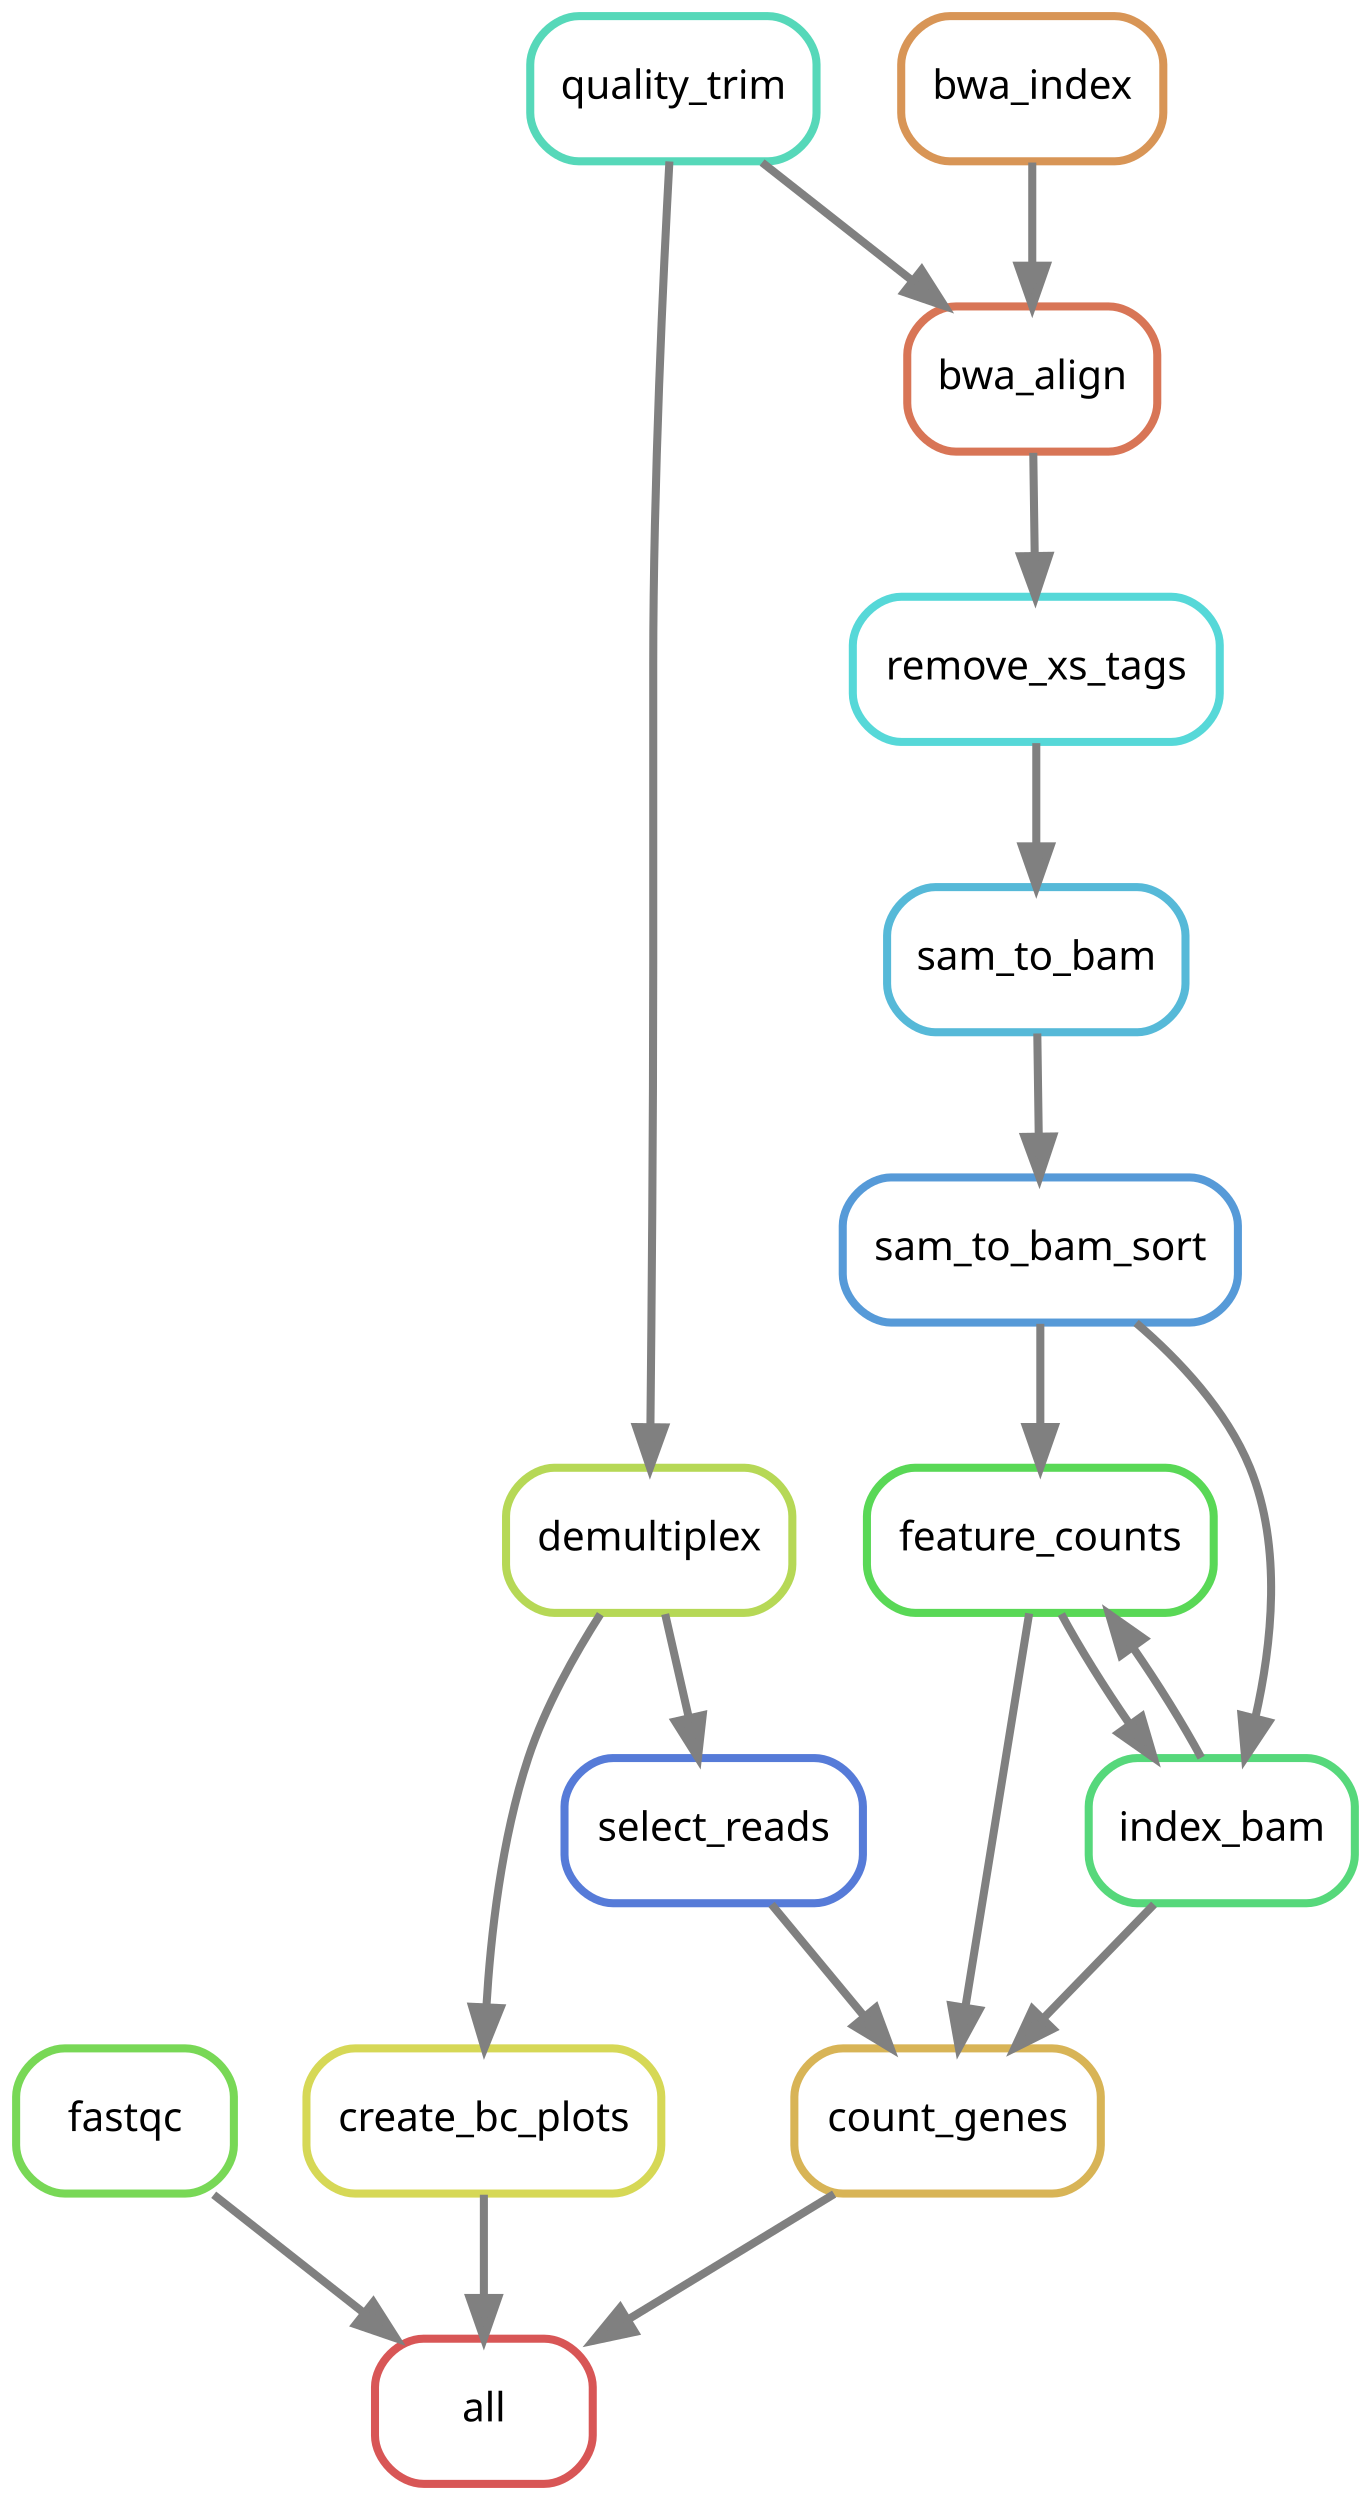
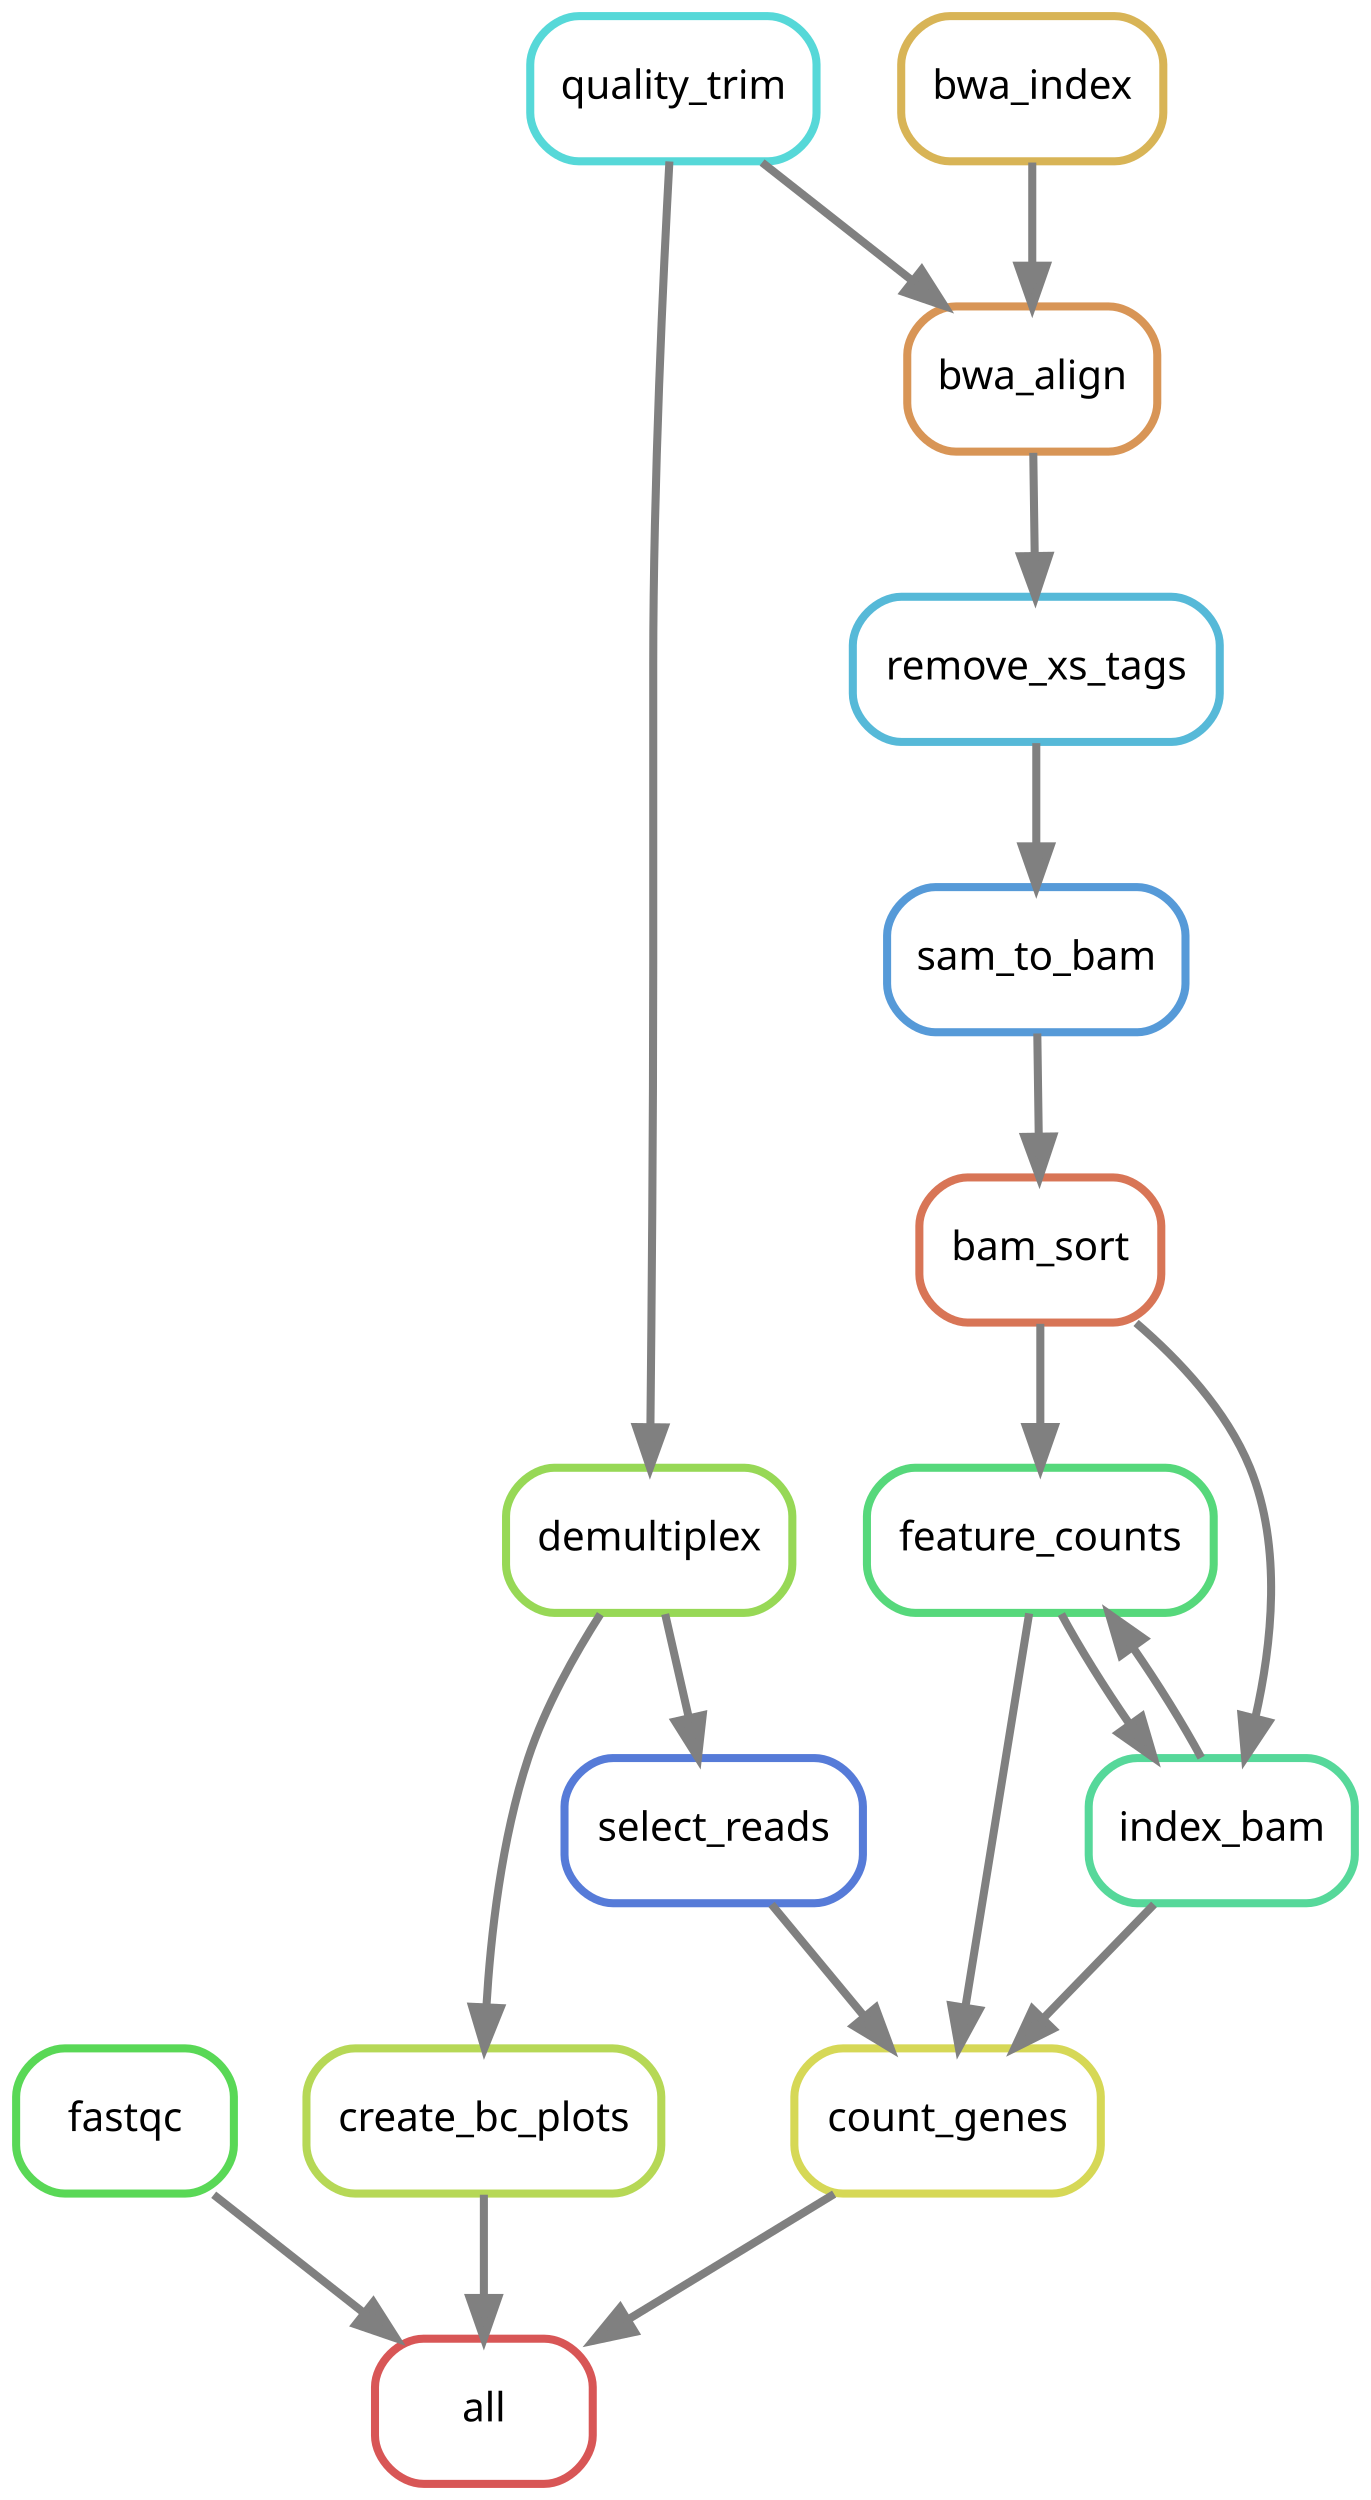
<svg xmlns="http://www.w3.org/2000/svg" width="340pt" height="620pt" viewBox="0.00 0.00 340.00 620.00">
  <g id="graph0" class="graph" transform="scale(1 1) rotate(0) translate(4 616)">
    <polygon fill="white" stroke="transparent" points="-4,4 -4,-616 336,-616 336,4 -4,4" />
    <g id="node1" class="node">
      <path fill="none" stroke="#d85656" stroke-width="2" d="M131,-36C131,-36 101,-36 101,-36 95,-36 89,-30 89,-24 89,-24 89,-12 89,-12 89,-6 95,0 101,0 101,0 131,0 131,0 137,0 143,-6 143,-12 143,-12 143,-24 143,-24 143,-30 137,-36 131,-36" />
      <text text-anchor="middle" x="116" y="-15.5" font-family="sans" font-size="10.00">all</text>
    </g>
    <g id="node2" class="node">
-       <path fill="none" stroke="#78d856" stroke-width="2" d="M42,-108C42,-108 12,-108 12,-108 6,-108 0,-102 0,-96 0,-96 0,-84 0,-84 0,-78 6,-72 12,-72 12,-72 42,-72 42,-72 48,-72 54,-78 54,-84 54,-84 54,-96 54,-96 54,-102 48,-108 42,-108" />
+       <path fill="none" stroke="#59d856" stroke-width="2" d="M42,-108C42,-108 12,-108 12,-108 6,-108 0,-102 0,-96 0,-96 0,-84 0,-84 0,-78 6,-72 12,-72 12,-72 42,-72 42,-72 48,-72 54,-78 54,-84 54,-84 54,-96 54,-96 54,-102 48,-108 42,-108" />
      <text text-anchor="middle" x="27" y="-87.5" font-family="sans" font-size="10.00">fastqc</text>
    </g>
    <g id="edge1" class="edge">
      <path fill="none" stroke="grey" stroke-width="2" d="M49,-71.7C60.21,-62.88 74,-52.03 86.15,-42.47" />
      <polygon fill="grey" stroke="grey" stroke-width="2" points="88.56,-45.04 94.25,-36.1 84.23,-39.54 88.56,-45.04" />
    </g>
    <g id="node3" class="node">
-       <path fill="none" stroke="#d6d856" stroke-width="2" d="M148,-108C148,-108 84,-108 84,-108 78,-108 72,-102 72,-96 72,-96 72,-84 72,-84 72,-78 78,-72 84,-72 84,-72 148,-72 148,-72 154,-72 160,-78 160,-84 160,-84 160,-96 160,-96 160,-102 154,-108 148,-108" />
+       <path fill="none" stroke="#b6d856" stroke-width="2" d="M148,-108C148,-108 84,-108 84,-108 78,-108 72,-102 72,-96 72,-96 72,-84 72,-84 72,-78 78,-72 84,-72 84,-72 148,-72 148,-72 154,-72 160,-78 160,-84 160,-84 160,-96 160,-96 160,-102 154,-108 148,-108" />
      <text text-anchor="middle" x="116" y="-87.5" font-family="sans" font-size="10.00">create_bc_plots</text>
    </g>
    <g id="edge3" class="edge">
      <path fill="none" stroke="grey" stroke-width="2" d="M116,-71.7C116,-63.98 116,-54.71 116,-46.11" />
      <polygon fill="grey" stroke="grey" stroke-width="2" points="119.5,-46.1 116,-36.1 112.5,-46.1 119.5,-46.1" />
    </g>
    <g id="node4" class="node">
-       <path fill="none" stroke="#b6d856" stroke-width="2" d="M180.5,-252C180.5,-252 133.5,-252 133.5,-252 127.5,-252 121.5,-246 121.5,-240 121.5,-240 121.5,-228 121.5,-228 121.5,-222 127.5,-216 133.5,-216 133.5,-216 180.5,-216 180.5,-216 186.5,-216 192.5,-222 192.5,-228 192.5,-228 192.5,-240 192.5,-240 192.5,-246 186.5,-252 180.5,-252" />
+       <path fill="none" stroke="#97d856" stroke-width="2" d="M180.5,-252C180.5,-252 133.5,-252 133.5,-252 127.5,-252 121.5,-246 121.5,-240 121.5,-240 121.5,-228 121.5,-228 121.5,-222 127.5,-216 133.5,-216 133.5,-216 180.5,-216 180.5,-216 186.5,-216 192.5,-222 192.5,-228 192.5,-228 192.5,-240 192.5,-240 192.5,-246 186.5,-252 180.5,-252" />
      <text text-anchor="middle" x="157" y="-231.5" font-family="sans" font-size="10.00">demultiplex</text>
    </g>
    <g id="edge4" class="edge">
      <path fill="none" stroke="grey" stroke-width="2" d="M144.88,-215.67C138.51,-205.69 131.18,-192.65 127,-180 120.38,-159.95 117.68,-136.17 116.62,-118.23" />
      <polygon fill="grey" stroke="grey" stroke-width="2" points="120.11,-117.99 116.15,-108.16 113.12,-118.31 120.11,-117.99" />
    </g>
    <g id="node14" class="node">
      <path fill="none" stroke="#567bd8" stroke-width="2" d="M198,-180C198,-180 148,-180 148,-180 142,-180 136,-174 136,-168 136,-168 136,-156 136,-156 136,-150 142,-144 148,-144 148,-144 198,-144 198,-144 204,-144 210,-150 210,-156 210,-156 210,-168 210,-168 210,-174 204,-180 198,-180" />
      <text text-anchor="middle" x="173" y="-159.5" font-family="sans" font-size="10.00">select_reads</text>
    </g>
    <g id="edge18" class="edge">
      <path fill="none" stroke="grey" stroke-width="2" d="M160.96,-215.7C162.72,-207.98 164.84,-198.71 166.8,-190.11" />
      <polygon fill="grey" stroke="grey" stroke-width="2" points="170.27,-190.63 169.09,-180.1 163.45,-189.07 170.27,-190.63" />
    </g>
    <g id="node5" class="node">
-       <path fill="none" stroke="#56d8b9" stroke-width="2" d="M186.5,-612C186.5,-612 139.5,-612 139.5,-612 133.5,-612 127.5,-606 127.5,-600 127.5,-600 127.5,-588 127.5,-588 127.5,-582 133.5,-576 139.5,-576 139.5,-576 186.5,-576 186.5,-576 192.5,-576 198.5,-582 198.5,-588 198.5,-588 198.5,-600 198.5,-600 198.5,-606 192.5,-612 186.5,-612" />
+       <path fill="none" stroke="#56d8d8" stroke-width="2" d="M186.5,-612C186.5,-612 139.5,-612 139.5,-612 133.5,-612 127.5,-606 127.5,-600 127.5,-600 127.5,-588 127.5,-588 127.5,-582 133.5,-576 139.5,-576 139.5,-576 186.5,-576 186.5,-576 192.5,-576 198.5,-582 198.5,-588 198.5,-588 198.5,-600 198.5,-600 198.5,-606 192.5,-612 186.5,-612" />
      <text text-anchor="middle" x="163" y="-591.5" font-family="sans" font-size="10.00">quality_trim</text>
    </g>
    <g id="edge5" class="edge">
      <path fill="none" stroke="grey" stroke-width="2" d="M162.01,-575.96C160.56,-549.31 158,-496.14 158,-451 158,-451 158,-451 158,-377 158,-337 157.6,-290.65 157.3,-262.08" />
      <polygon fill="grey" stroke="grey" stroke-width="2" points="160.8,-262.01 157.2,-252.05 153.8,-262.09 160.8,-262.01" />
    </g>
    <g id="node11" class="node">
-       <path fill="none" stroke="#d87556" stroke-width="2" d="M271,-540C271,-540 233,-540 233,-540 227,-540 221,-534 221,-528 221,-528 221,-516 221,-516 221,-510 227,-504 233,-504 233,-504 271,-504 271,-504 277,-504 283,-510 283,-516 283,-516 283,-528 283,-528 283,-534 277,-540 271,-540" />
+       <path fill="none" stroke="#d89556" stroke-width="2" d="M271,-540C271,-540 233,-540 233,-540 227,-540 221,-534 221,-528 221,-528 221,-516 221,-516 221,-510 227,-504 233,-504 233,-504 271,-504 271,-504 277,-504 283,-510 283,-516 283,-516 283,-528 283,-528 283,-534 277,-540 271,-540" />
      <text text-anchor="middle" x="252" y="-519.5" font-family="sans" font-size="10.00">bwa_align</text>
    </g>
-     <g id="edge14" class="edge">
+     <g id="edge15" class="edge">
      <path fill="none" stroke="grey" stroke-width="2" d="M185,-575.7C196.21,-566.88 210,-556.03 222.15,-546.47" />
      <polygon fill="grey" stroke="grey" stroke-width="2" points="224.56,-549.04 230.25,-540.1 220.23,-543.54 224.56,-549.04" />
    </g>
    <g id="node6" class="node">
-       <path fill="none" stroke="#d8b456" stroke-width="2" d="M257,-108C257,-108 205,-108 205,-108 199,-108 193,-102 193,-96 193,-96 193,-84 193,-84 193,-78 199,-72 205,-72 205,-72 257,-72 257,-72 263,-72 269,-78 269,-84 269,-84 269,-96 269,-96 269,-102 263,-108 257,-108" />
+       <path fill="none" stroke="#d6d856" stroke-width="2" d="M257,-108C257,-108 205,-108 205,-108 199,-108 193,-102 193,-96 193,-96 193,-84 193,-84 193,-78 199,-72 205,-72 205,-72 257,-72 257,-72 263,-72 269,-78 269,-84 269,-84 269,-96 269,-96 269,-102 263,-108 257,-108" />
      <text text-anchor="middle" x="231" y="-87.5" font-family="sans" font-size="10.00">count_genes</text>
    </g>
    <g id="edge2" class="edge">
      <path fill="none" stroke="grey" stroke-width="2" d="M202.87,-71.88C187.49,-62.52 168.29,-50.83 151.86,-40.83" />
      <polygon fill="grey" stroke="grey" stroke-width="2" points="153.41,-37.67 143.05,-35.47 149.77,-43.65 153.41,-37.67" />
    </g>
    <g id="node7" class="node">
-       <path fill="none" stroke="#59d856" stroke-width="2" d="M285,-252C285,-252 223,-252 223,-252 217,-252 211,-246 211,-240 211,-240 211,-228 211,-228 211,-222 217,-216 223,-216 223,-216 285,-216 285,-216 291,-216 297,-222 297,-228 297,-228 297,-240 297,-240 297,-246 291,-252 285,-252" />
+       <path fill="none" stroke="#56d87b" stroke-width="2" d="M285,-252C285,-252 223,-252 223,-252 217,-252 211,-246 211,-240 211,-240 211,-228 211,-228 211,-222 217,-216 223,-216 223,-216 285,-216 285,-216 291,-216 297,-222 297,-228 297,-228 297,-240 297,-240 297,-246 291,-252 285,-252" />
      <text text-anchor="middle" x="254" y="-231.5" font-family="sans" font-size="10.00">feature_counts</text>
    </g>
-     <g id="edge7" class="edge">
+     <g id="edge6" class="edge">
      <path fill="none" stroke="grey" stroke-width="2" d="M251.23,-215.87C247.31,-191.67 240.1,-147.21 235.44,-118.39" />
      <polygon fill="grey" stroke="grey" stroke-width="2" points="238.84,-117.5 233.78,-108.19 231.93,-118.62 238.84,-117.5" />
    </g>
    <g id="node13" class="node">
-       <path fill="none" stroke="#56d87b" stroke-width="2" d="M320,-180C320,-180 278,-180 278,-180 272,-180 266,-174 266,-168 266,-168 266,-156 266,-156 266,-150 272,-144 278,-144 278,-144 320,-144 320,-144 326,-144 332,-150 332,-156 332,-156 332,-168 332,-168 332,-174 326,-180 320,-180" />
+       <path fill="none" stroke="#56d89a" stroke-width="2" d="M320,-180C320,-180 278,-180 278,-180 272,-180 266,-174 266,-168 266,-168 266,-156 266,-156 266,-150 272,-144 278,-144 278,-144 320,-144 320,-144 326,-144 332,-150 332,-156 332,-156 332,-168 332,-168 332,-174 326,-180 320,-180" />
      <text text-anchor="middle" x="299" y="-159.5" font-family="sans" font-size="10.00">index_bam</text>
    </g>
    <g id="edge17" class="edge">
      <path fill="none" stroke="grey" stroke-width="2" d="M259.21,-215.7C263.65,-207.47 269.87,-197.48 276.14,-188.42" />
      <polygon fill="grey" stroke="grey" stroke-width="2" points="279.12,-190.27 282.11,-180.1 273.43,-186.19 279.12,-190.27" />
    </g>
    <g id="node8" class="node">
-       <path fill="none" stroke="#569ad8" stroke-width="2" d="M291,-324C291,-324 217,-324 217,-324 211,-324 205,-318 205,-312 205,-312 205,-300 205,-300 205,-294 211,-288 217,-288 217,-288 291,-288 291,-288 297,-288 303,-294 303,-300 303,-300 303,-312 303,-312 303,-318 297,-324 291,-324" />
-       <text text-anchor="middle" x="254" y="-303.5" font-family="sans" font-size="10.00">sam_to_bam_sort</text>
+       <path fill="none" stroke="#d87556" stroke-width="2" d="M272,-324C272,-324 236,-324 236,-324 230,-324 224,-318 224,-312 224,-312 224,-300 224,-300 224,-294 230,-288 236,-288 236,-288 272,-288 272,-288 278,-288 284,-294 284,-300 284,-300 284,-312 284,-312 284,-318 278,-324 272,-324" />
+       <text text-anchor="middle" x="254" y="-303.5" font-family="sans" font-size="10.00">bam_sort</text>
    </g>
    <g id="edge9" class="edge">
      <path fill="none" stroke="grey" stroke-width="2" d="M254,-287.7C254,-279.98 254,-270.71 254,-262.11" />
      <polygon fill="grey" stroke="grey" stroke-width="2" points="257.5,-262.1 254,-252.1 250.5,-262.1 257.5,-262.1" />
    </g>
    <g id="edge16" class="edge">
      <path fill="none" stroke="grey" stroke-width="2" d="M277.75,-287.91C288.55,-278.65 300.2,-266.2 306,-252 314.04,-232.33 311.46,-208.2 307.33,-190.04" />
      <polygon fill="grey" stroke="grey" stroke-width="2" points="310.66,-188.92 304.79,-180.1 303.88,-190.66 310.66,-188.92" />
    </g>
    <g id="node9" class="node">
-       <path fill="none" stroke="#56b9d8" stroke-width="2" d="M278,-396C278,-396 228,-396 228,-396 222,-396 216,-390 216,-384 216,-384 216,-372 216,-372 216,-366 222,-360 228,-360 228,-360 278,-360 278,-360 284,-360 290,-366 290,-372 290,-372 290,-384 290,-384 290,-390 284,-396 278,-396" />
+       <path fill="none" stroke="#569ad8" stroke-width="2" d="M278,-396C278,-396 228,-396 228,-396 222,-396 216,-390 216,-384 216,-384 216,-372 216,-372 216,-366 222,-360 228,-360 228,-360 278,-360 278,-360 284,-360 290,-366 290,-372 290,-372 290,-384 290,-384 290,-390 284,-396 278,-396" />
      <text text-anchor="middle" x="253" y="-375.5" font-family="sans" font-size="10.00">sam_to_bam</text>
    </g>
    <g id="edge11" class="edge">
      <path fill="none" stroke="grey" stroke-width="2" d="M253.25,-359.7C253.36,-351.98 253.49,-342.71 253.61,-334.11" />
      <polygon fill="grey" stroke="grey" stroke-width="2" points="257.11,-334.15 253.76,-324.1 250.11,-334.05 257.11,-334.15" />
    </g>
    <g id="node10" class="node">
-       <path fill="none" stroke="#56d8d8" stroke-width="2" d="M286.5,-468C286.5,-468 219.5,-468 219.5,-468 213.5,-468 207.5,-462 207.5,-456 207.5,-456 207.5,-444 207.5,-444 207.5,-438 213.5,-432 219.5,-432 219.5,-432 286.5,-432 286.5,-432 292.5,-432 298.5,-438 298.5,-444 298.5,-444 298.5,-456 298.5,-456 298.5,-462 292.5,-468 286.5,-468" />
+       <path fill="none" stroke="#56b9d8" stroke-width="2" d="M286.5,-468C286.5,-468 219.5,-468 219.5,-468 213.5,-468 207.5,-462 207.5,-456 207.5,-456 207.5,-444 207.5,-444 207.5,-438 213.5,-432 219.5,-432 219.5,-432 286.5,-432 286.5,-432 292.5,-432 298.5,-438 298.5,-444 298.5,-444 298.5,-456 298.5,-456 298.5,-462 292.5,-468 286.5,-468" />
      <text text-anchor="middle" x="253" y="-447.5" font-family="sans" font-size="10.00">remove_xs_tags</text>
    </g>
    <g id="edge12" class="edge">
      <path fill="none" stroke="grey" stroke-width="2" d="M253,-431.7C253,-423.98 253,-414.71 253,-406.11" />
      <polygon fill="grey" stroke="grey" stroke-width="2" points="256.5,-406.1 253,-396.1 249.5,-406.1 256.5,-406.1" />
    </g>
    <g id="edge13" class="edge">
      <path fill="none" stroke="grey" stroke-width="2" d="M252.25,-503.7C252.36,-495.98 252.49,-486.71 252.61,-478.11" />
      <polygon fill="grey" stroke="grey" stroke-width="2" points="256.11,-478.15 252.76,-468.1 249.11,-478.05 256.11,-478.15" />
    </g>
    <g id="node12" class="node">
-       <path fill="none" stroke="#d89556" stroke-width="2" d="M272.5,-612C272.5,-612 231.5,-612 231.5,-612 225.5,-612 219.5,-606 219.5,-600 219.5,-600 219.5,-588 219.5,-588 219.5,-582 225.5,-576 231.5,-576 231.5,-576 272.5,-576 272.5,-576 278.5,-576 284.5,-582 284.5,-588 284.5,-588 284.5,-600 284.5,-600 284.5,-606 278.5,-612 272.5,-612" />
+       <path fill="none" stroke="#d8b456" stroke-width="2" d="M272.5,-612C272.5,-612 231.5,-612 231.5,-612 225.5,-612 219.5,-606 219.5,-600 219.5,-600 219.5,-588 219.5,-588 219.5,-582 225.5,-576 231.5,-576 231.5,-576 272.5,-576 272.5,-576 278.5,-576 284.5,-582 284.5,-588 284.5,-588 284.5,-600 284.5,-600 284.5,-606 278.5,-612 272.5,-612" />
      <text text-anchor="middle" x="252" y="-591.5" font-family="sans" font-size="10.00">bwa_index</text>
    </g>
-     <g id="edge15" class="edge">
+     <g id="edge14" class="edge">
      <path fill="none" stroke="grey" stroke-width="2" d="M252,-575.7C252,-567.98 252,-558.71 252,-550.11" />
      <polygon fill="grey" stroke="grey" stroke-width="2" points="255.5,-550.1 252,-540.1 248.5,-550.1 255.5,-550.1" />
    </g>
    <g id="edge8" class="edge">
      <path fill="none" stroke="grey" stroke-width="2" d="M282.19,-143.7C273.87,-135.14 263.69,-124.66 254.61,-115.3" />
      <polygon fill="grey" stroke="grey" stroke-width="2" points="257.09,-112.84 247.62,-108.1 252.07,-117.72 257.09,-112.84" />
    </g>
    <g id="edge10" class="edge">
      <path fill="none" stroke="grey" stroke-width="2" d="M293.9,-180.1C289.49,-188.3 283.28,-198.28 277.01,-207.36" />
      <polygon fill="grey" stroke="grey" stroke-width="2" points="274.02,-205.53 271.04,-215.7 279.71,-209.61 274.02,-205.53" />
    </g>
-     <g id="edge6" class="edge">
+     <g id="edge7" class="edge">
      <path fill="none" stroke="grey" stroke-width="2" d="M187.34,-143.7C194.29,-135.3 202.77,-125.07 210.4,-115.86" />
      <polygon fill="grey" stroke="grey" stroke-width="2" points="213.14,-118.04 216.83,-108.1 207.75,-113.57 213.14,-118.04" />
    </g>
  </g>
</svg>
